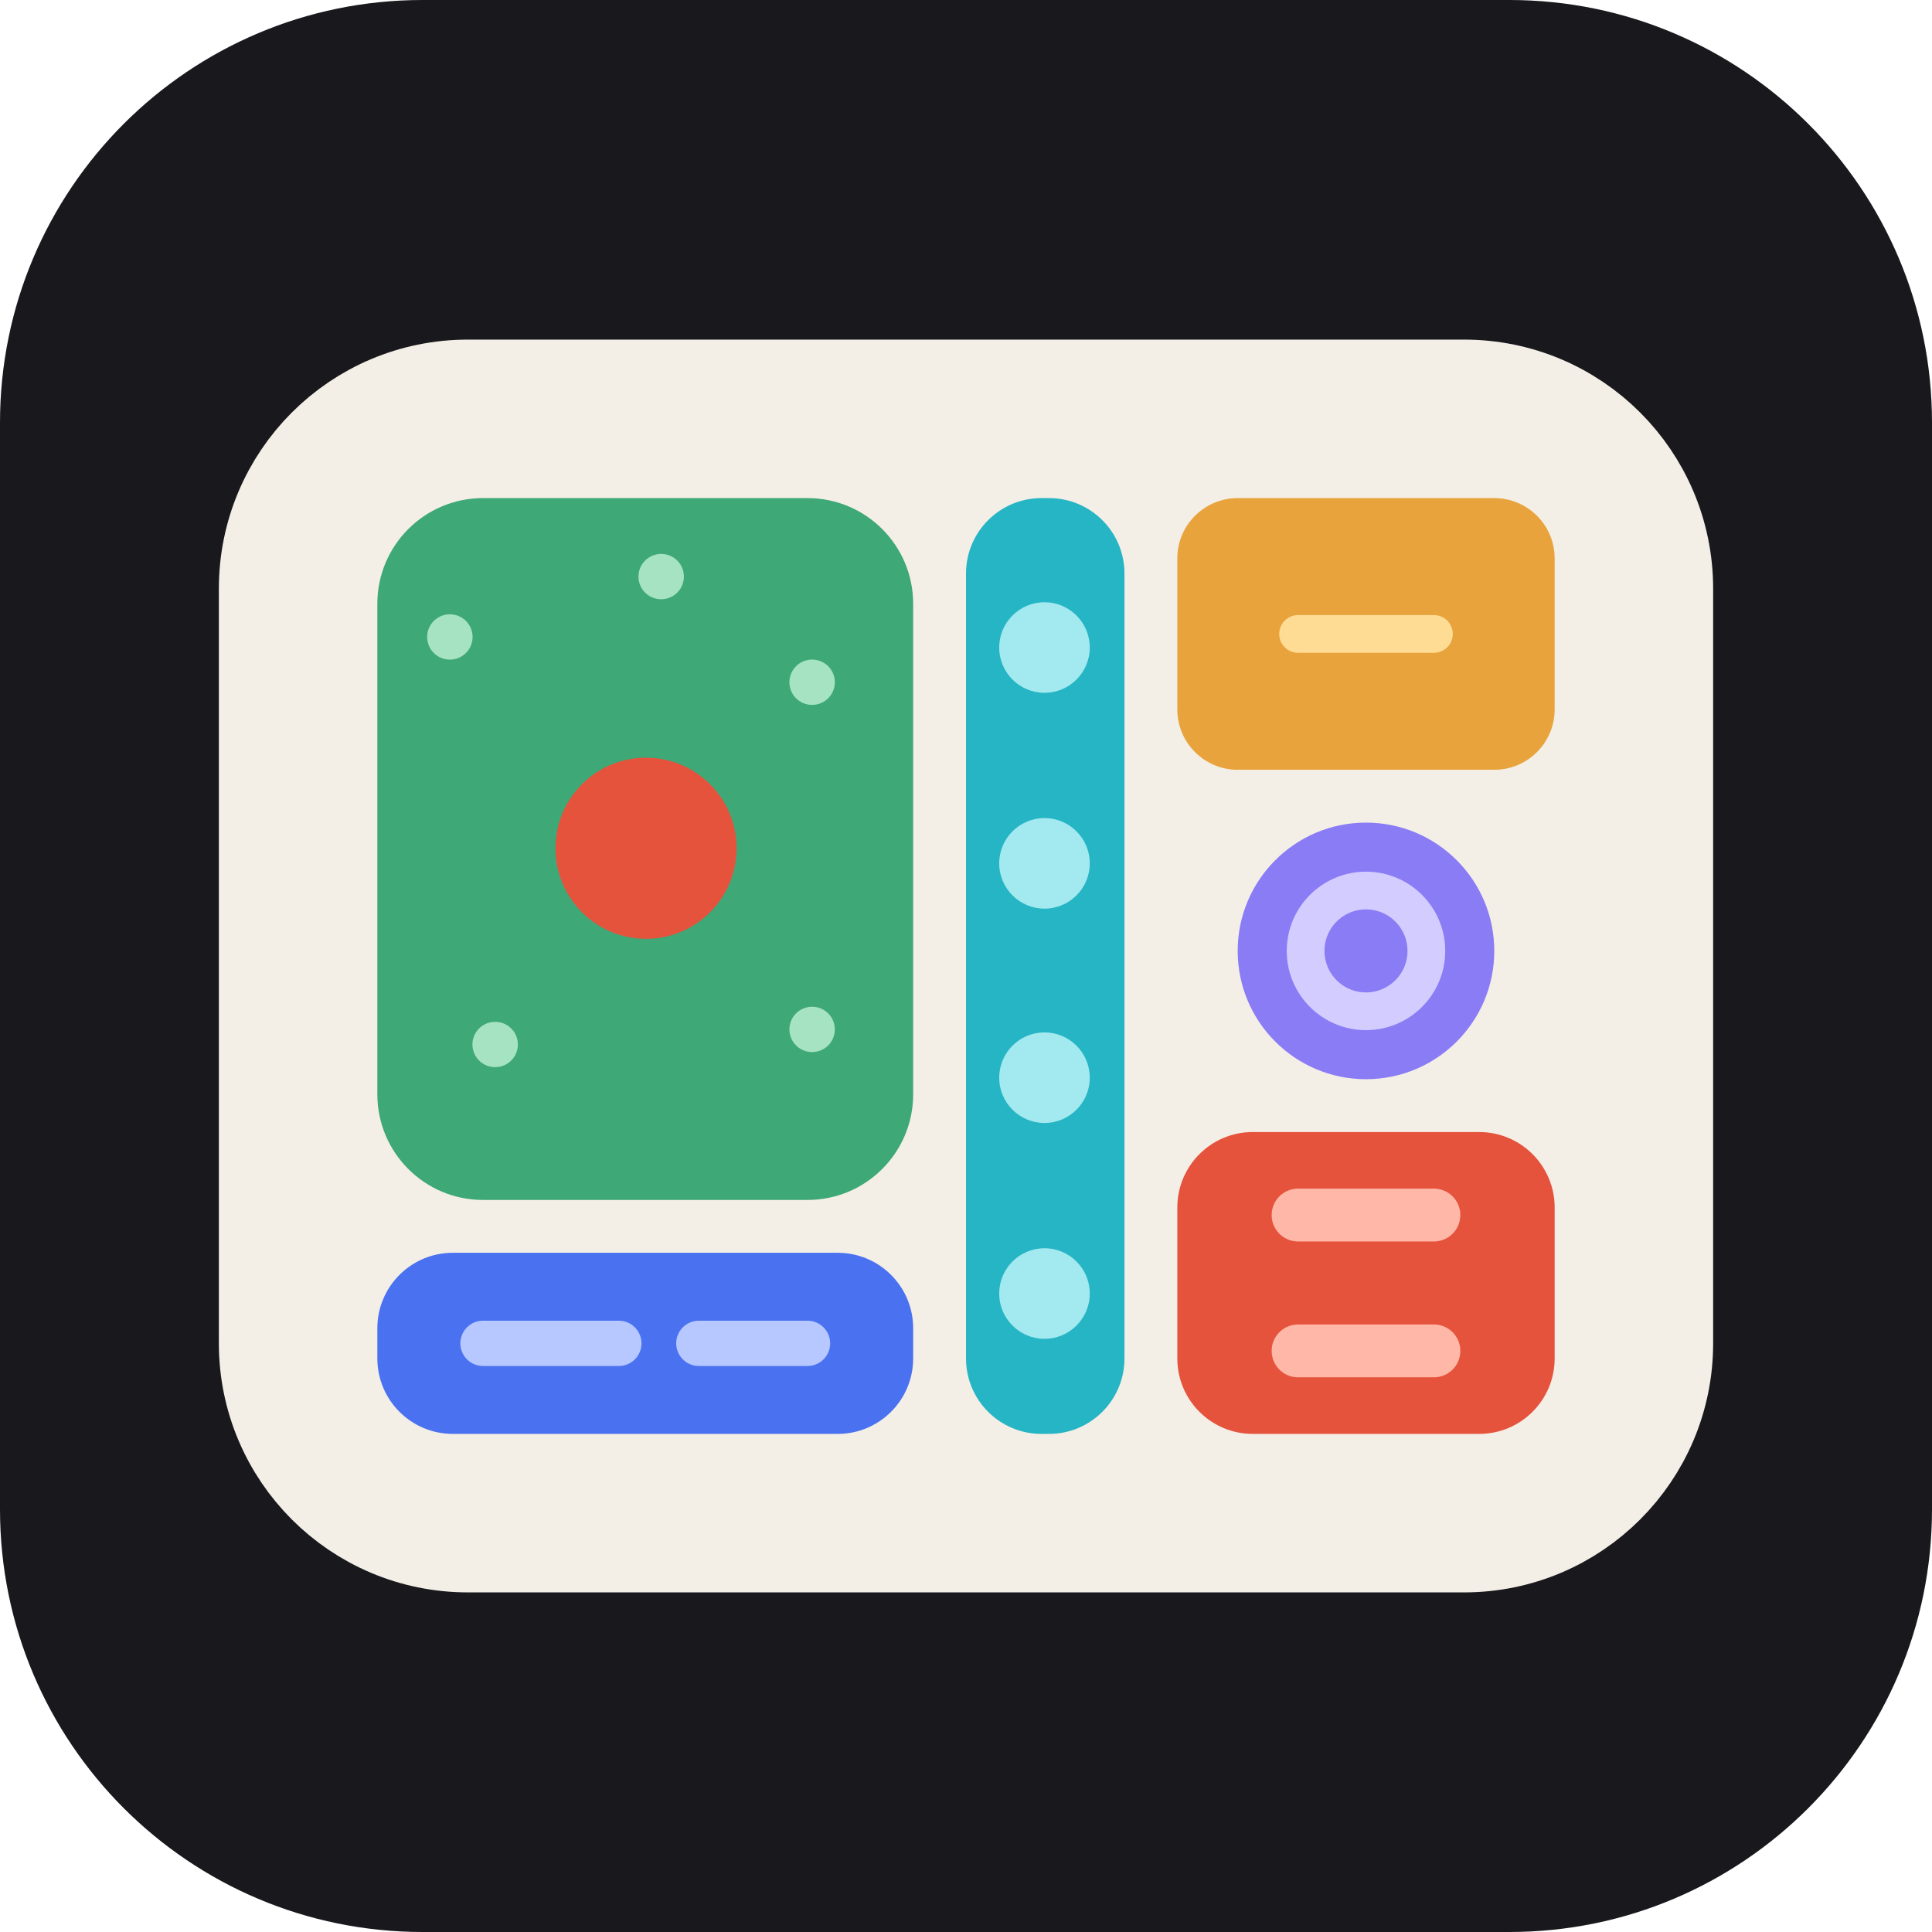
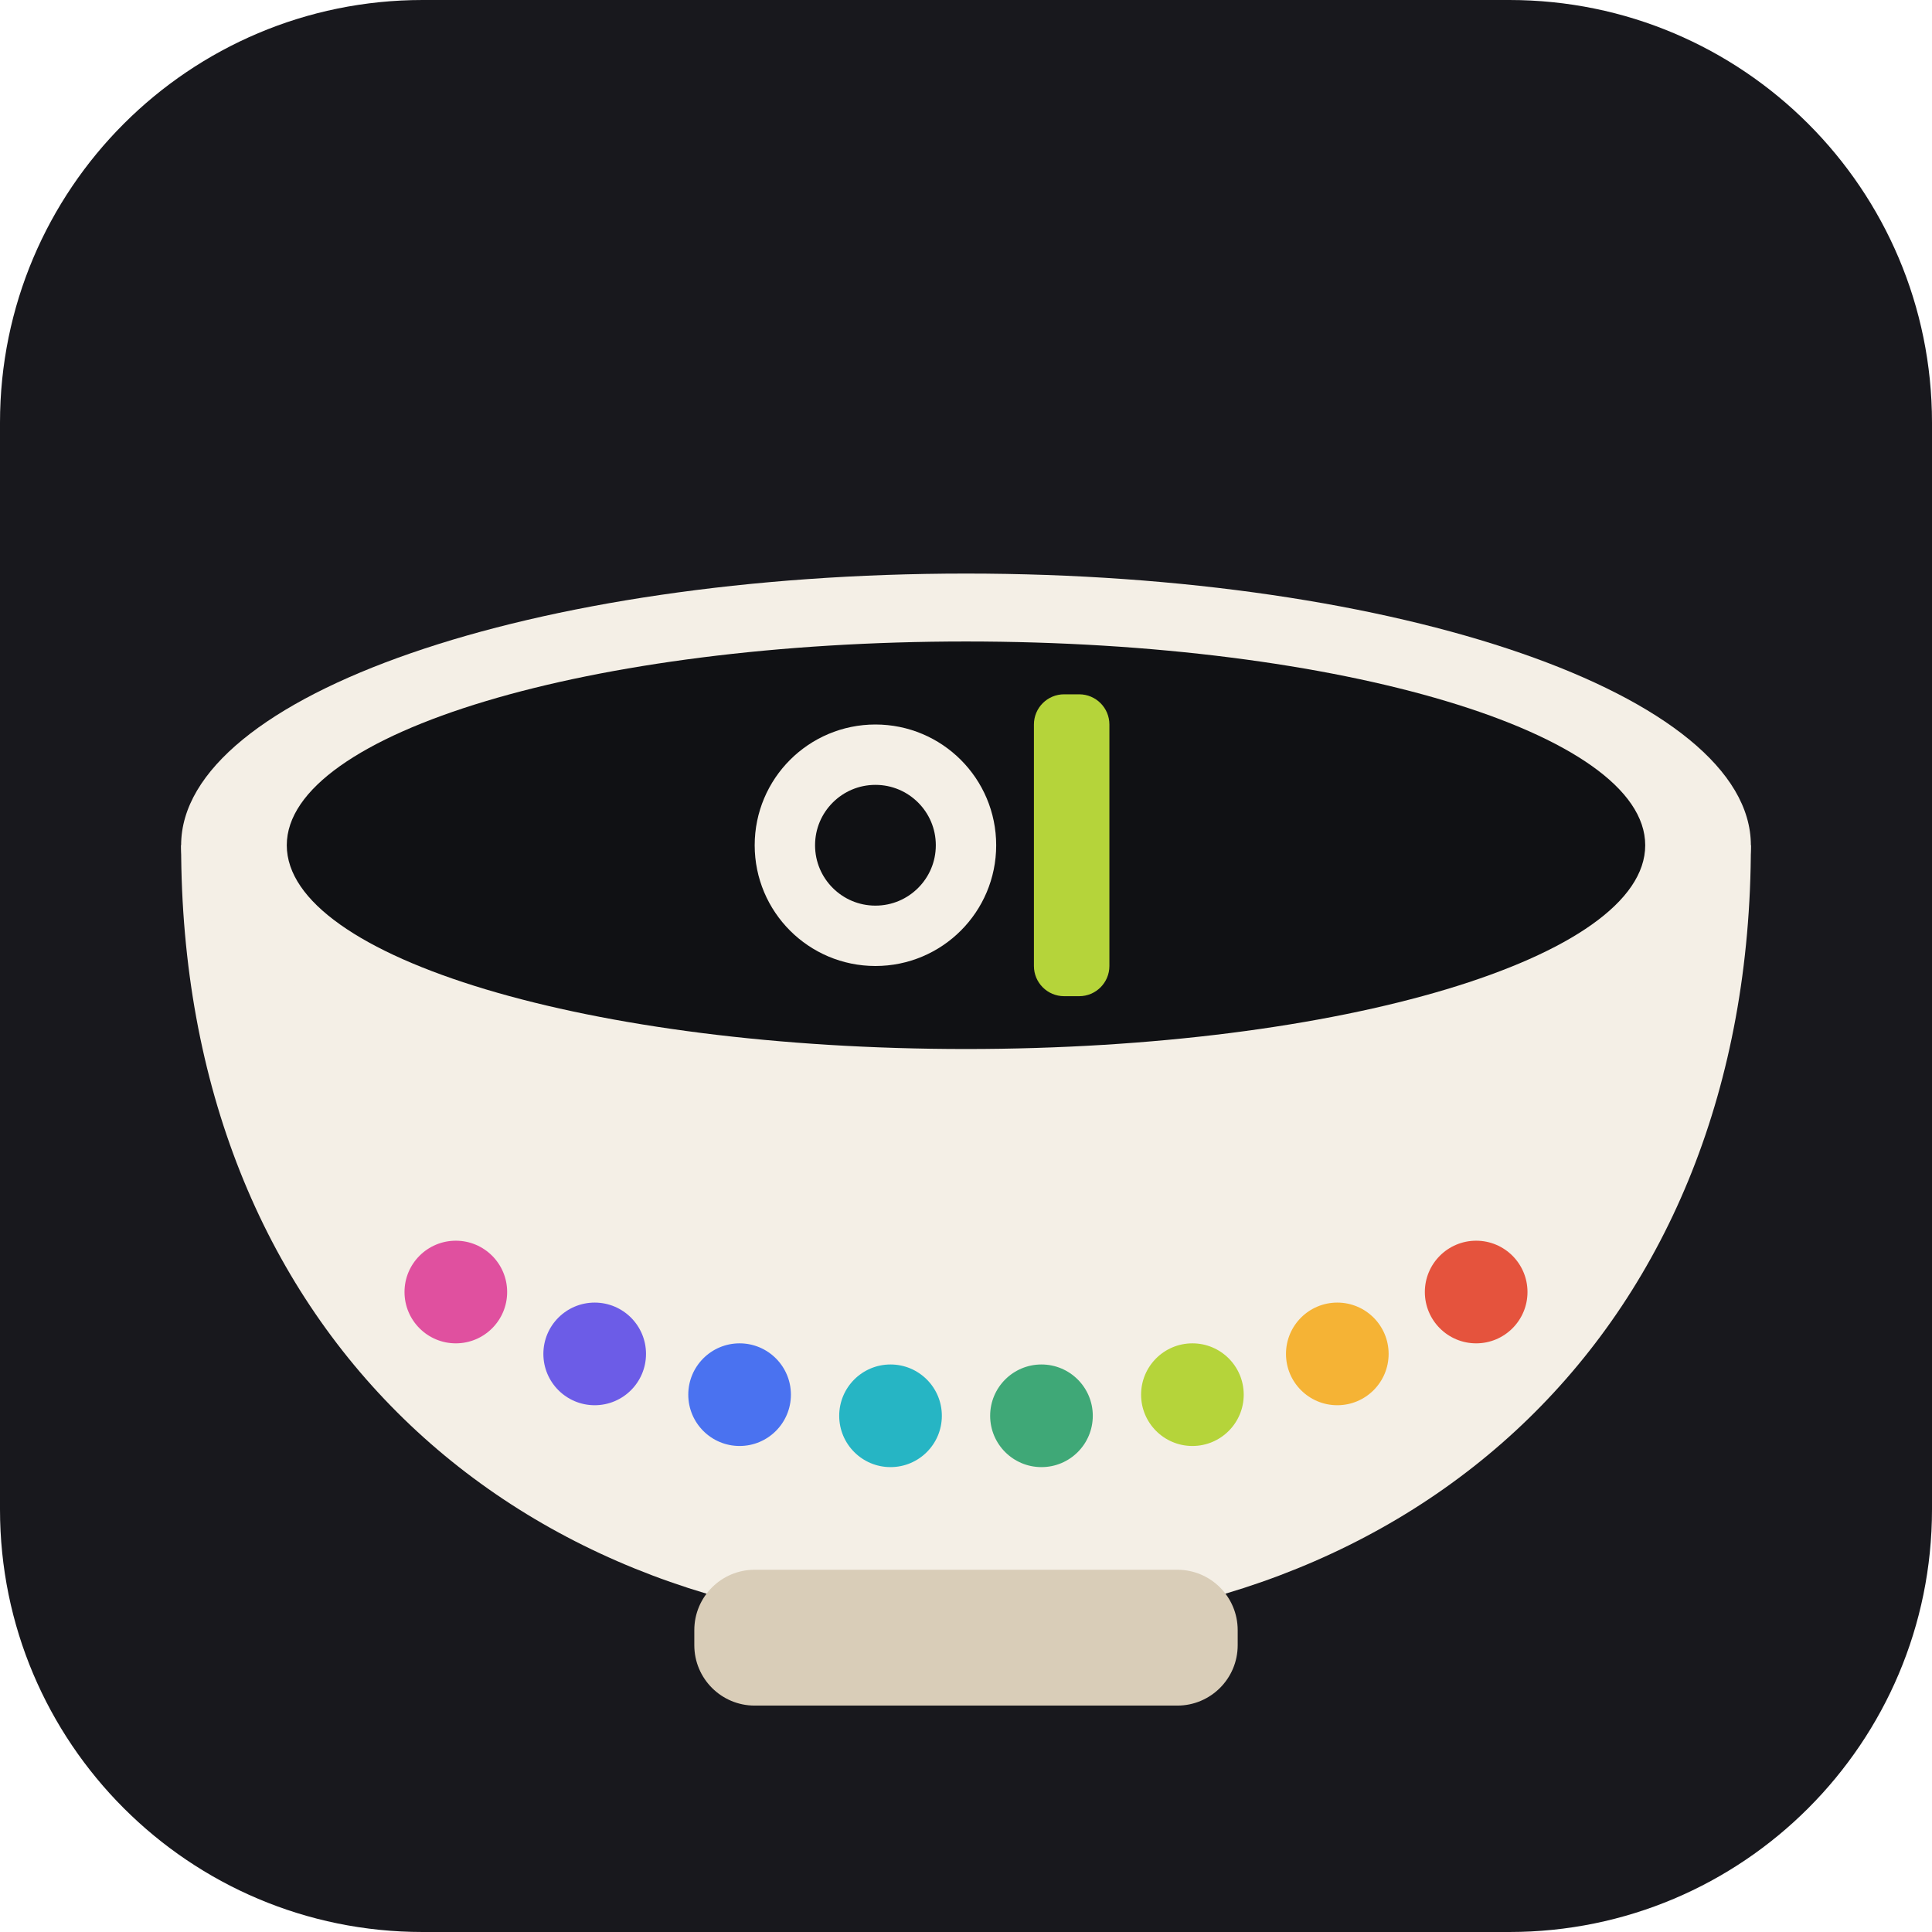
<svg xmlns="http://www.w3.org/2000/svg" viewBox="0 0 128 128" width="128" height="128" role="img" aria-label="o-family">
  <rect width="128" height="128" rx="28" fill="#18181d" />
-   <rect x="18" y="26" width="92" height="76" rx="13" fill="#f4efe6" />
-   <rect x="18" y="26" width="92" height="76" rx="13" fill="none" stroke="#f4efe6" stroke-width="7" />
-   <rect x="25.0" y="33.0" width="35.5" height="46.5" rx="7" fill="#3fa877" />
-   <circle cx="42.8" cy="56.2" r="6" fill="#e5533d" />
-   <path d="M29.8 42.2h0.01M53.8 45.2h0.01M32.8 69.2h0.01M53.8 68.2h0.01M43.8 38.2h0.01" stroke="#a6e3c3" stroke-width="3" stroke-linecap="round" stroke-linejoin="round" />
-   <rect x="25.0" y="83.0" width="35.5" height="12.0" rx="5" fill="#4a72f0" />
-   <path d="M32.0 89.0H41.0M46.3 89.0H53.5" stroke="#b6c8ff" stroke-width="3" stroke-linecap="round" stroke-linejoin="round" />
-   <rect x="64.0" y="33.0" width="10.5" height="62.0" rx="5" fill="#26b5c4" />
-   <circle cx="69.2" cy="42.9" r="3" fill="#a3e9f0" />
-   <circle cx="69.2" cy="57.2" r="3" fill="#a3e9f0" />
-   <circle cx="69.2" cy="71.4" r="3" fill="#a3e9f0" />
-   <circle cx="69.2" cy="85.7" r="3" fill="#a3e9f0" />
-   <rect x="78.0" y="33.0" width="25.0" height="18.0" rx="4" fill="#e8a33d" />
-   <path d="M86.0 42.0H95.0" stroke="#ffdc94" stroke-width="2.5" stroke-linecap="round" stroke-linejoin="round" />
-   <circle cx="90.5" cy="63.0" r="8.5" fill="#8a7cf5" />
-   <circle cx="90.5" cy="63.0" r="4.0" fill="none" stroke="#d3ccff" stroke-width="2.5" />
-   <rect x="78.0" y="75.0" width="25.0" height="20.0" rx="5" fill="#e5533d" />
-   <path d="M86.0 80.5H95.0M86.0 89.5H95.0" stroke="#ffb8a8" stroke-width="3.5" stroke-linecap="round" stroke-linejoin="round" />
+   <path d="M12 56H116C116 88 94 108 64 108C34 108 12 88 12 56Z" fill="#f4efe6" />
+   <rect x="46" y="104" width="36" height="9" rx="4" fill="#d9cdb8" />
+   <ellipse cx="64" cy="56" rx="52" ry="18" fill="#f4efe6" />
+   <ellipse cx="64" cy="56" rx="45" ry="13.5" fill="#101114" />
+   <path d="M58 56m-6 0a6 6 0 1 0 12 0a6 6 0 1 0 -12 0" fill="none" stroke="#f4efe6" stroke-width="4" stroke-linecap="round" stroke-linejoin="round" />
+   <rect x="68.5" y="46" width="5" height="20" rx="2" fill="#b5d43a" />
+   <circle cx="97.8" cy="85.6" r="3.4" fill="#e5533d" />
+   <circle cx="88.6" cy="89.7" r="3.4" fill="#f5b335" />
+   <circle cx="79.0" cy="92.4" r="3.4" fill="#b5d43a" />
+   <circle cx="69.0" cy="93.8" r="3.4" fill="#3fa877" />
+   <circle cx="59.0" cy="93.8" r="3.4" fill="#26b5c4" />
+   <circle cx="49.0" cy="92.4" r="3.4" fill="#4a72f0" />
+   <circle cx="39.4" cy="89.7" r="3.4" fill="#6c5ce7" />
+   <circle cx="30.2" cy="85.6" r="3.4" fill="#e0509f" />
</svg>
